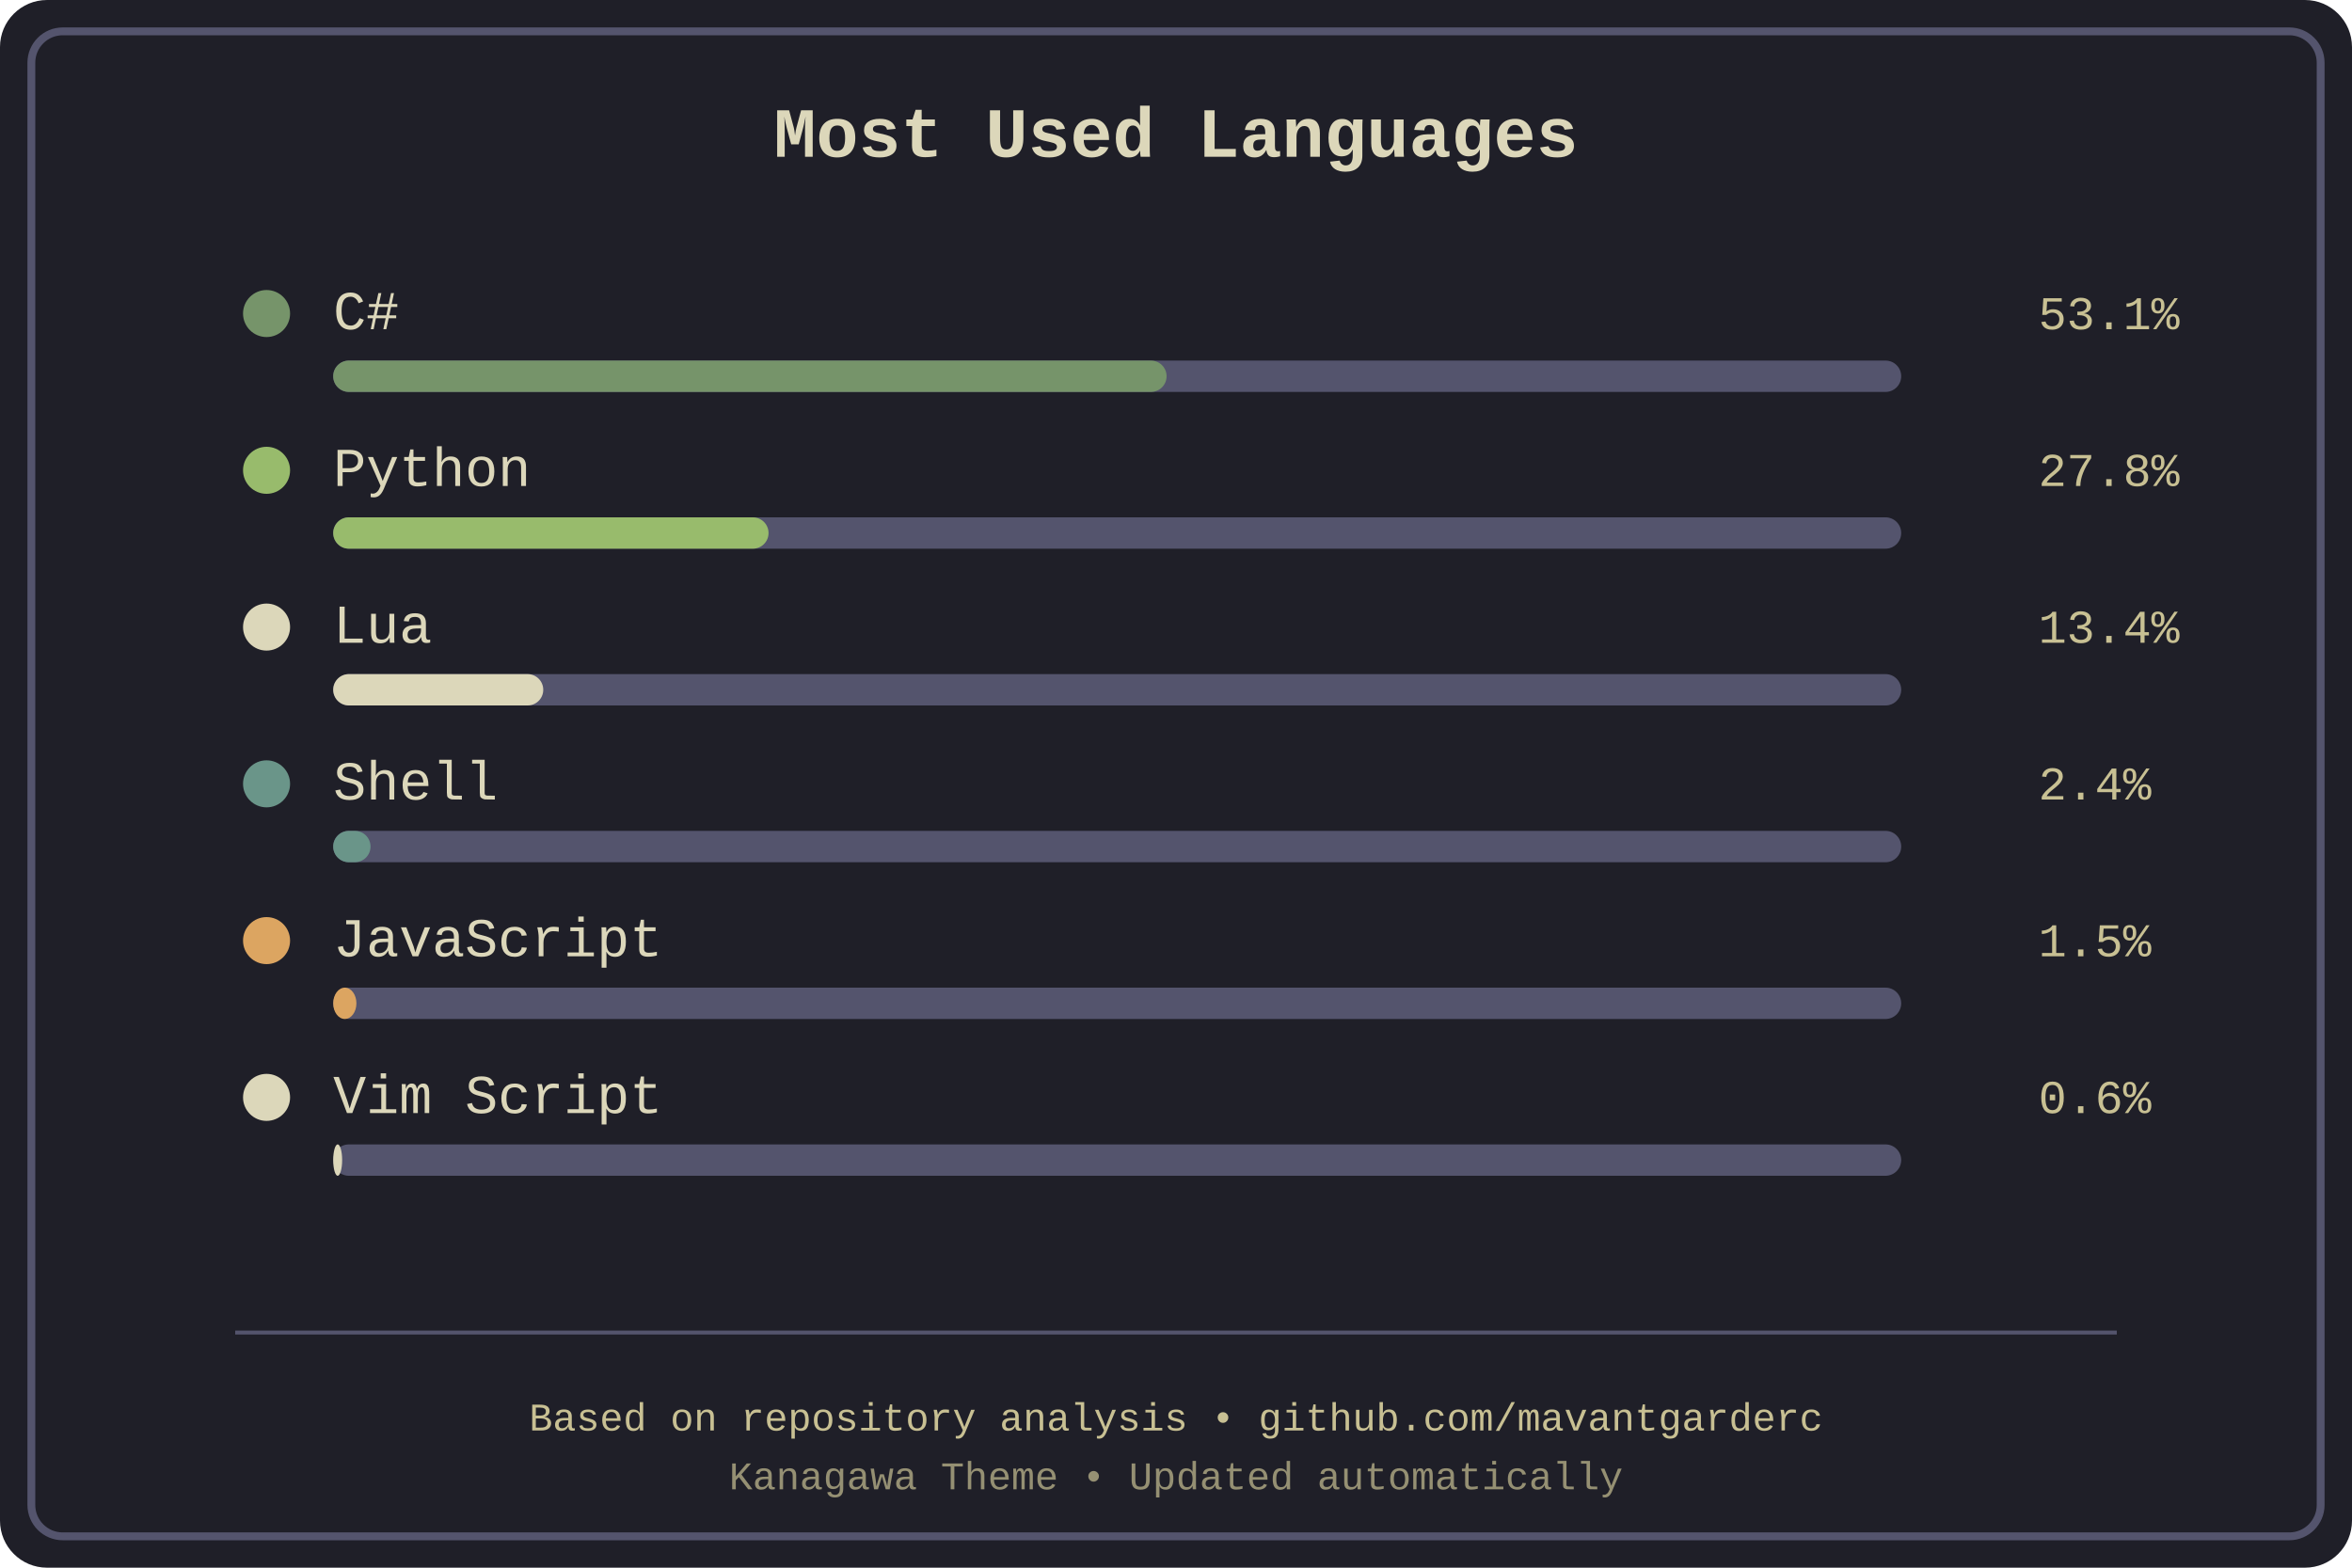
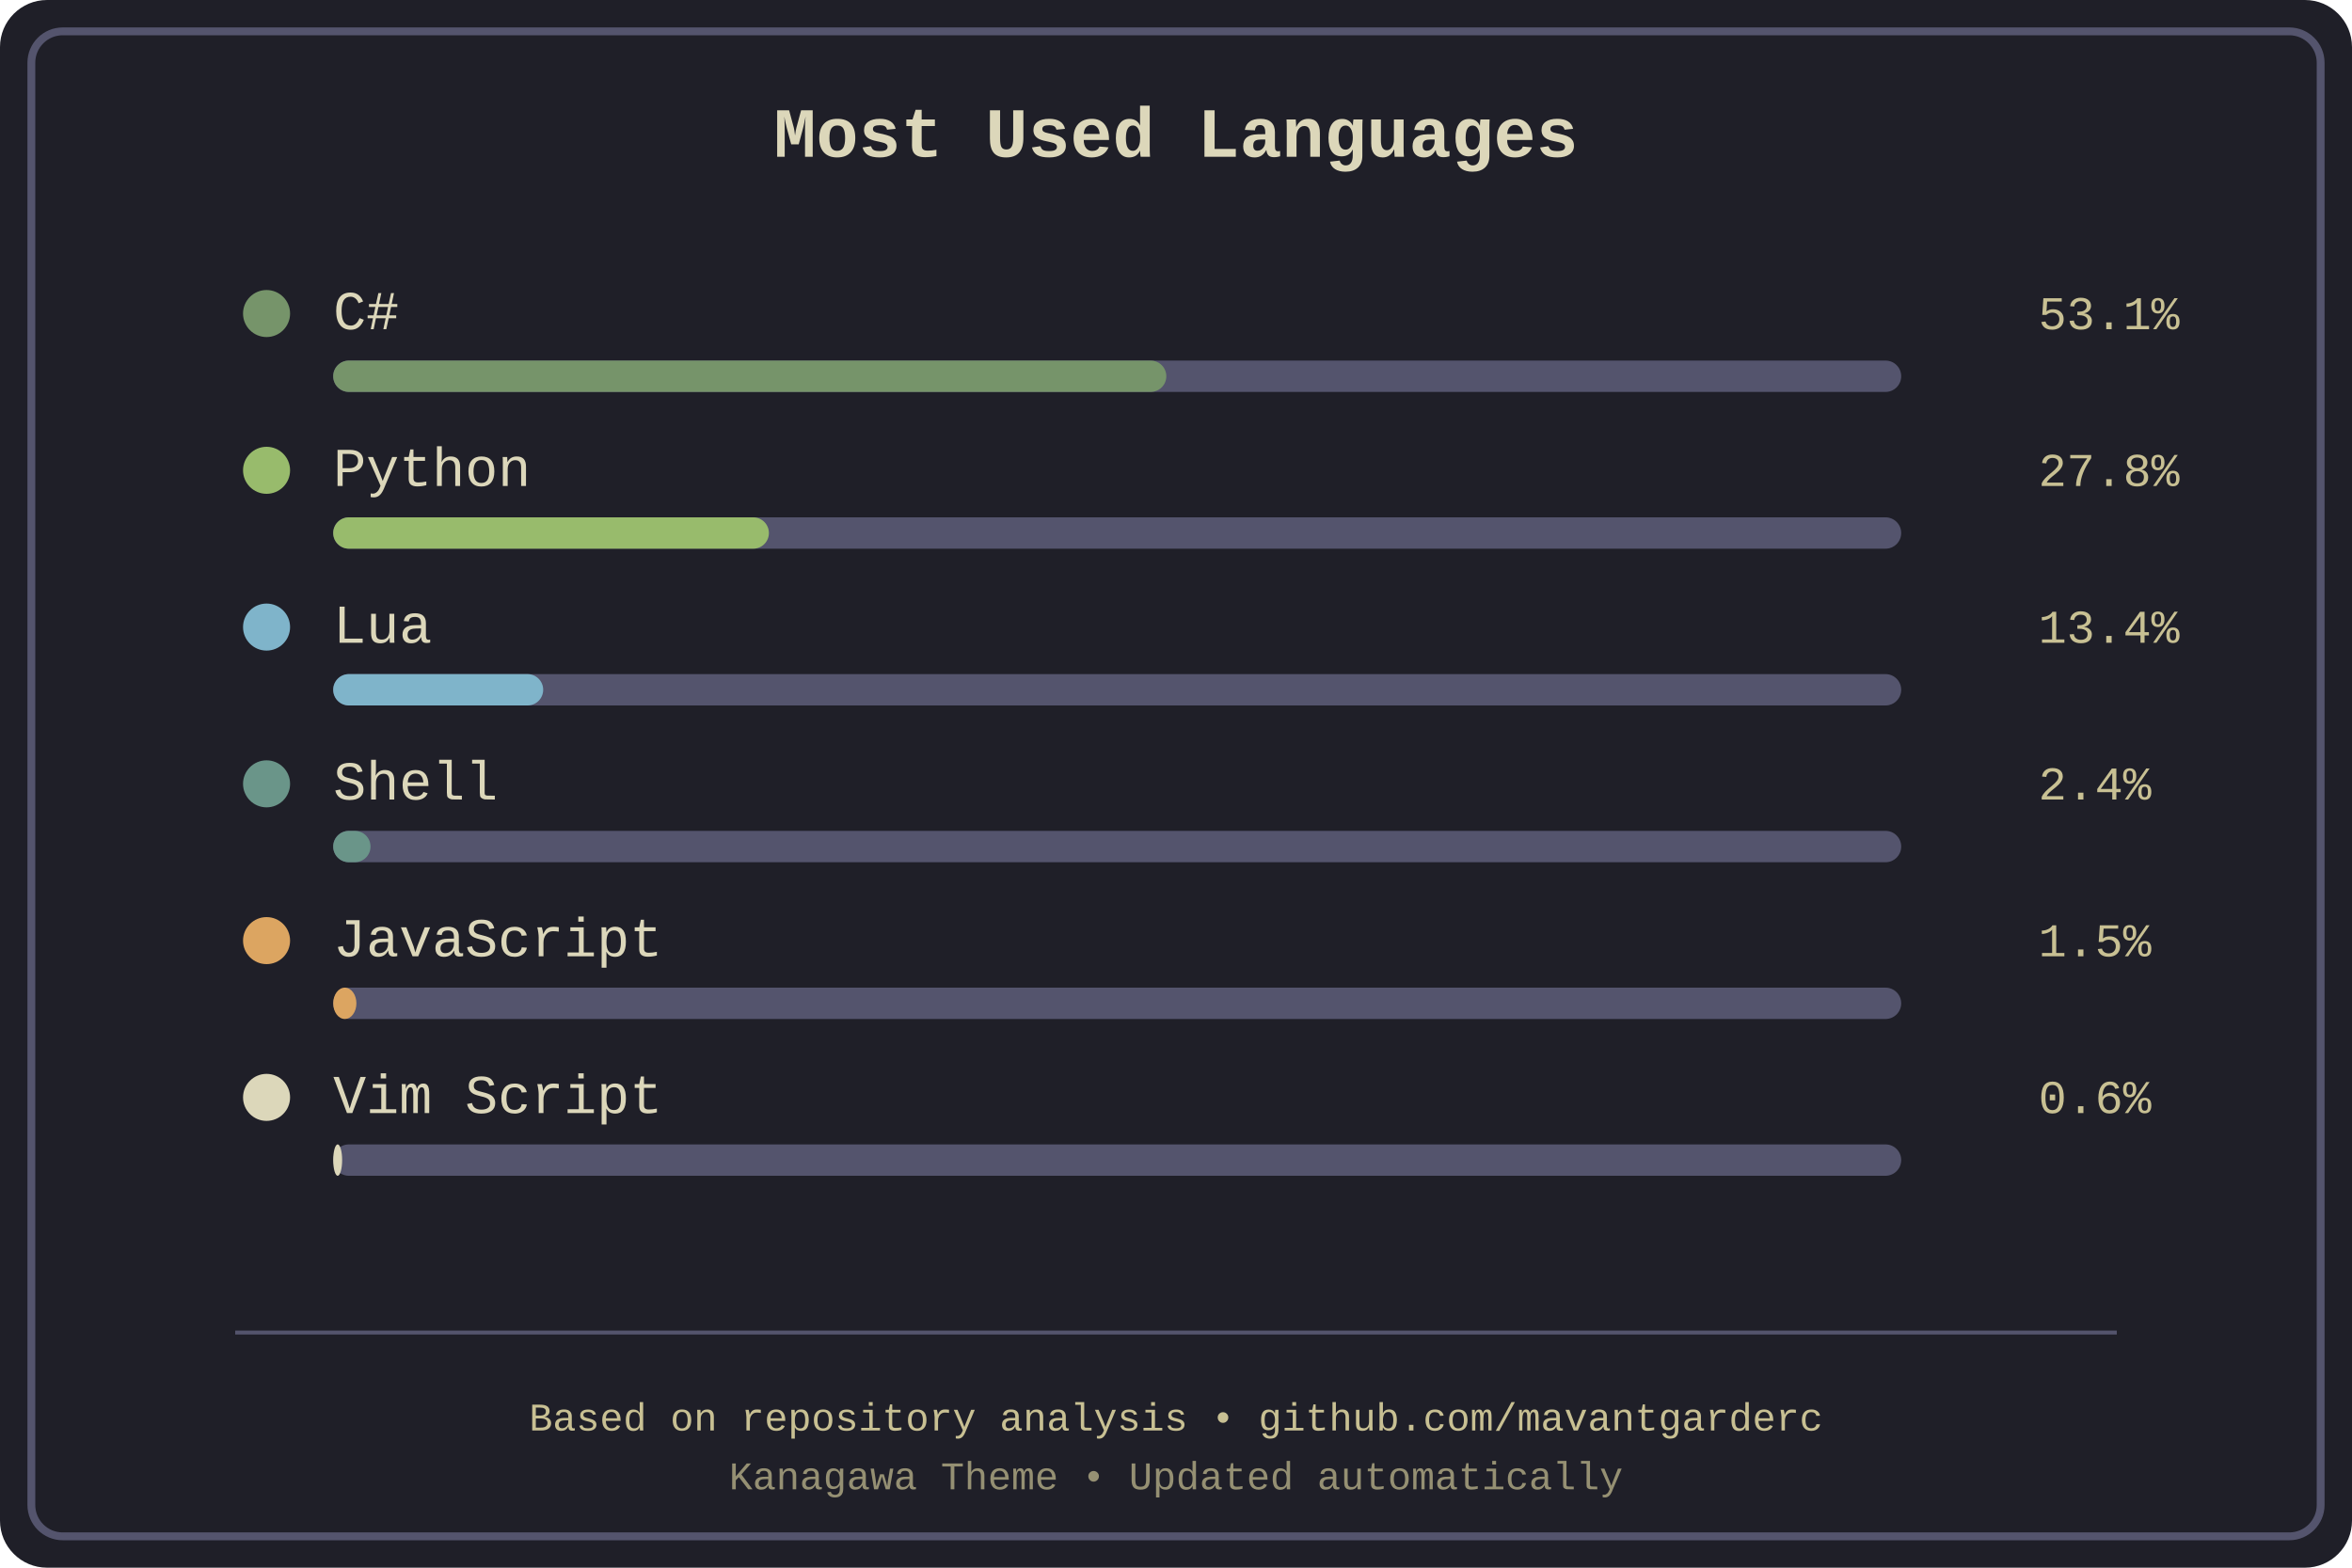
<svg xmlns="http://www.w3.org/2000/svg" width="600" height="400" viewBox="0 0 600 400">
  <defs>
    <style>
.bg-primary { fill: #1f1f28; }
.bg-secondary { fill: #2a2a37; }
.fg-primary { fill: #dcd7ba; }
.fg-secondary { fill: #c8c093; }
.border { stroke: #54546d; }
.font-title { font-family: 'Courier New', monospace; font-size: 18px; font-weight: bold; }
.font-lang { font-family: 'Courier New', monospace; font-size: 14px; }
.font-percent { font-family: 'Courier New', monospace; font-size: 12px; }
.font-footer { font-family: 'Courier New', monospace; font-size: 10px; }
.csharp { fill: #76946a; }
.python { fill: #98bb6c; }
- .lua { fill: #dcd7ba; }
+ .lua { fill: #7fb4ca; }
.shell { fill: #6a9589; }
.javascript { fill: #dca561; }
.vimscript { fill: #dcd7ba; }
</style>
  </defs>
  <rect width="600" height="400" fill="#1f1f28" rx="12" />
  <rect x="8" y="8" width="584" height="384" fill="none" stroke="#54546d" stroke-width="2" rx="8" />
  <text x="300" y="40" text-anchor="middle" fill="#dcd7ba" class="font-title">Most Used Languages</text>
  <g transform="translate(60, 80)">
    <circle cx="8" cy="0" r="6" class="csharp" />
    <text x="25" y="4" class="fg-primary font-lang">C#</text>
    <text x="460" y="4" class="fg-secondary font-percent">53.1%</text>
    <rect x="25" y="12" width="400" height="8" fill="#54546d" rx="4" />
-     <rect x="25" y="12" width="212.598" height="8" class="csharp" rx="4">
-       <animate attributeName="width" from="0" to="212.598" dur="1.5s" begin="0.2s" fill="freeze" />
+     <rect x="25" y="12" width="212.531" height="8" class="csharp" rx="4">
+       <animate attributeName="width" from="0" to="212.531" dur="1.5s" begin="0.2s" fill="freeze" />
    </rect>
  </g>
  <g transform="translate(60, 120)">
    <circle cx="8" cy="0" r="6" class="python" />
    <text x="25" y="4" class="fg-primary font-lang">Python</text>
    <text x="460" y="4" class="fg-secondary font-percent">27.8%</text>
    <rect x="25" y="12" width="400" height="8" fill="#54546d" rx="4" />
-     <rect x="25" y="12" width="111.058" height="8" class="python" rx="4">
-       <animate attributeName="width" from="0" to="111.058" dur="1.5s" begin="0.3s" fill="freeze" />
+     <rect x="25" y="12" width="111.149" height="8" class="python" rx="4">
+       <animate attributeName="width" from="0" to="111.149" dur="1.5s" begin="0.3s" fill="freeze" />
    </rect>
  </g>
  <g transform="translate(60, 160)">
    <circle cx="8" cy="0" r="6" class="lua" />
    <text x="25" y="4" class="fg-primary font-lang">Lua</text>
    <text x="460" y="4" class="fg-secondary font-percent">13.4%</text>
    <rect x="25" y="12" width="400" height="8" fill="#54546d" rx="4" />
-     <rect x="25" y="12" width="53.585" height="8" class="lua" rx="4">
-       <animate attributeName="width" from="0" to="53.585" dur="1.5s" begin="0.4s" fill="freeze" />
+     <rect x="25" y="12" width="53.568" height="8" class="lua" rx="4">
+       <animate attributeName="width" from="0" to="53.568" dur="1.5s" begin="0.4s" fill="freeze" />
    </rect>
  </g>
  <g transform="translate(60, 200)">
    <circle cx="8" cy="0" r="6" class="shell" />
    <text x="25" y="4" class="fg-primary font-lang">Shell</text>
    <text x="460" y="4" class="fg-secondary font-percent">2.4%</text>
    <rect x="25" y="12" width="400" height="8" fill="#54546d" rx="4" />
-     <rect x="25" y="12" width="9.522" height="8" class="shell" rx="4">
-       <animate attributeName="width" from="0" to="9.522" dur="1.5s" begin="0.5s" fill="freeze" />
+     <rect x="25" y="12" width="9.519" height="8" class="shell" rx="4">
+       <animate attributeName="width" from="0" to="9.519" dur="1.5s" begin="0.5s" fill="freeze" />
    </rect>
  </g>
  <g transform="translate(60, 240)">
    <circle cx="8" cy="0" r="6" class="javascript" />
    <text x="25" y="4" class="fg-primary font-lang">JavaScript</text>
    <text x="460" y="4" class="fg-secondary font-percent">1.5%</text>
    <rect x="25" y="12" width="400" height="8" fill="#54546d" rx="4" />
-     <rect x="25" y="12" width="5.923" height="8" class="javascript" rx="4">
-       <animate attributeName="width" from="0" to="5.923" dur="1.5s" begin="0.6s" fill="freeze" />
+     <rect x="25" y="12" width="5.921" height="8" class="javascript" rx="4">
+       <animate attributeName="width" from="0" to="5.921" dur="1.5s" begin="0.6s" fill="freeze" />
    </rect>
  </g>
  <g transform="translate(60, 280)">
    <circle cx="8" cy="0" r="6" class="vimscript" />
    <text x="25" y="4" class="fg-primary font-lang">Vim Script</text>
    <text x="460" y="4" class="fg-secondary font-percent">0.6%</text>
    <rect x="25" y="12" width="400" height="8" fill="#54546d" rx="4" />
-     <rect x="25" y="12" width="2.284" height="8" class="vimscript" rx="4">
-       <animate attributeName="width" from="0" to="2.284" dur="1.5s" begin="0.7s" fill="freeze" />
+     <rect x="25" y="12" width="2.283" height="8" class="vimscript" rx="4">
+       <animate attributeName="width" from="0" to="2.283" dur="1.5s" begin="0.7s" fill="freeze" />
    </rect>
  </g>
  <line x1="60" y1="340" x2="540" y2="340" stroke="#54546d" stroke-width="1" />
  <text x="300" y="365" text-anchor="middle" class="fg-secondary font-footer">Based on repository analysis • github.com/mavantgarderc</text>
  <text x="300" y="380" text-anchor="middle" class="fg-secondary font-footer" opacity="0.7">Kanagawa Theme • Updated automatically</text>
</svg>
